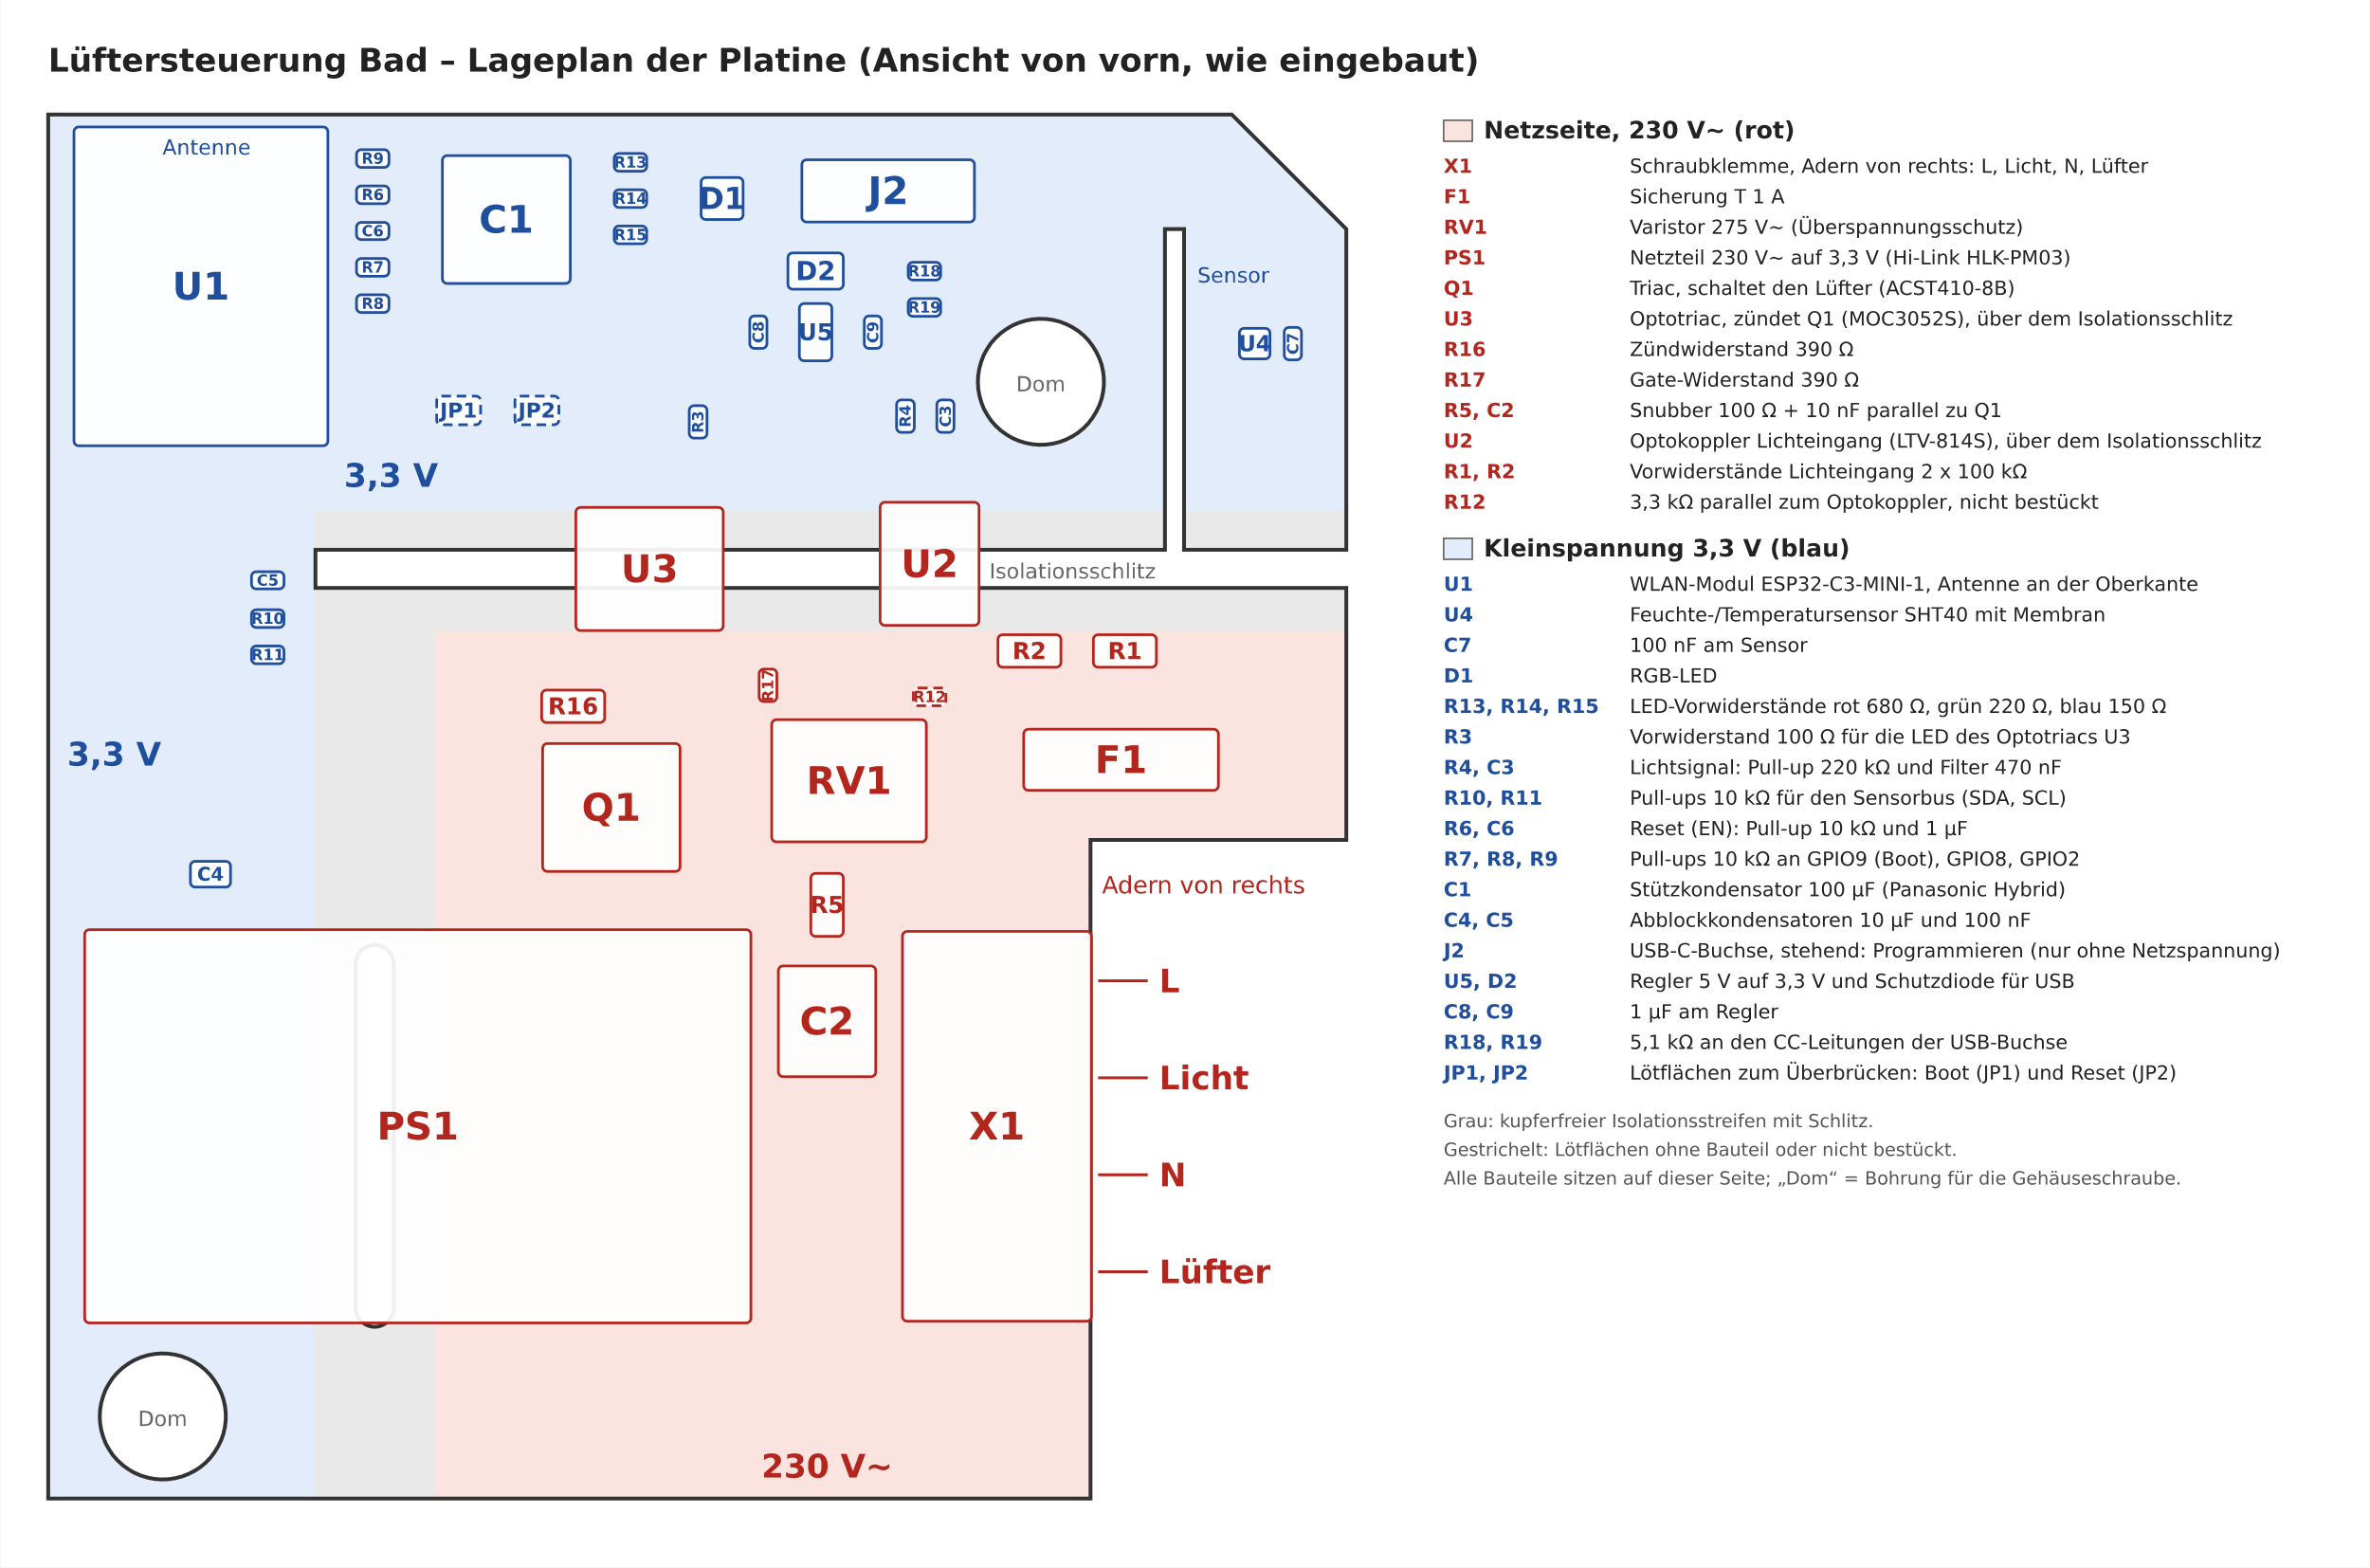
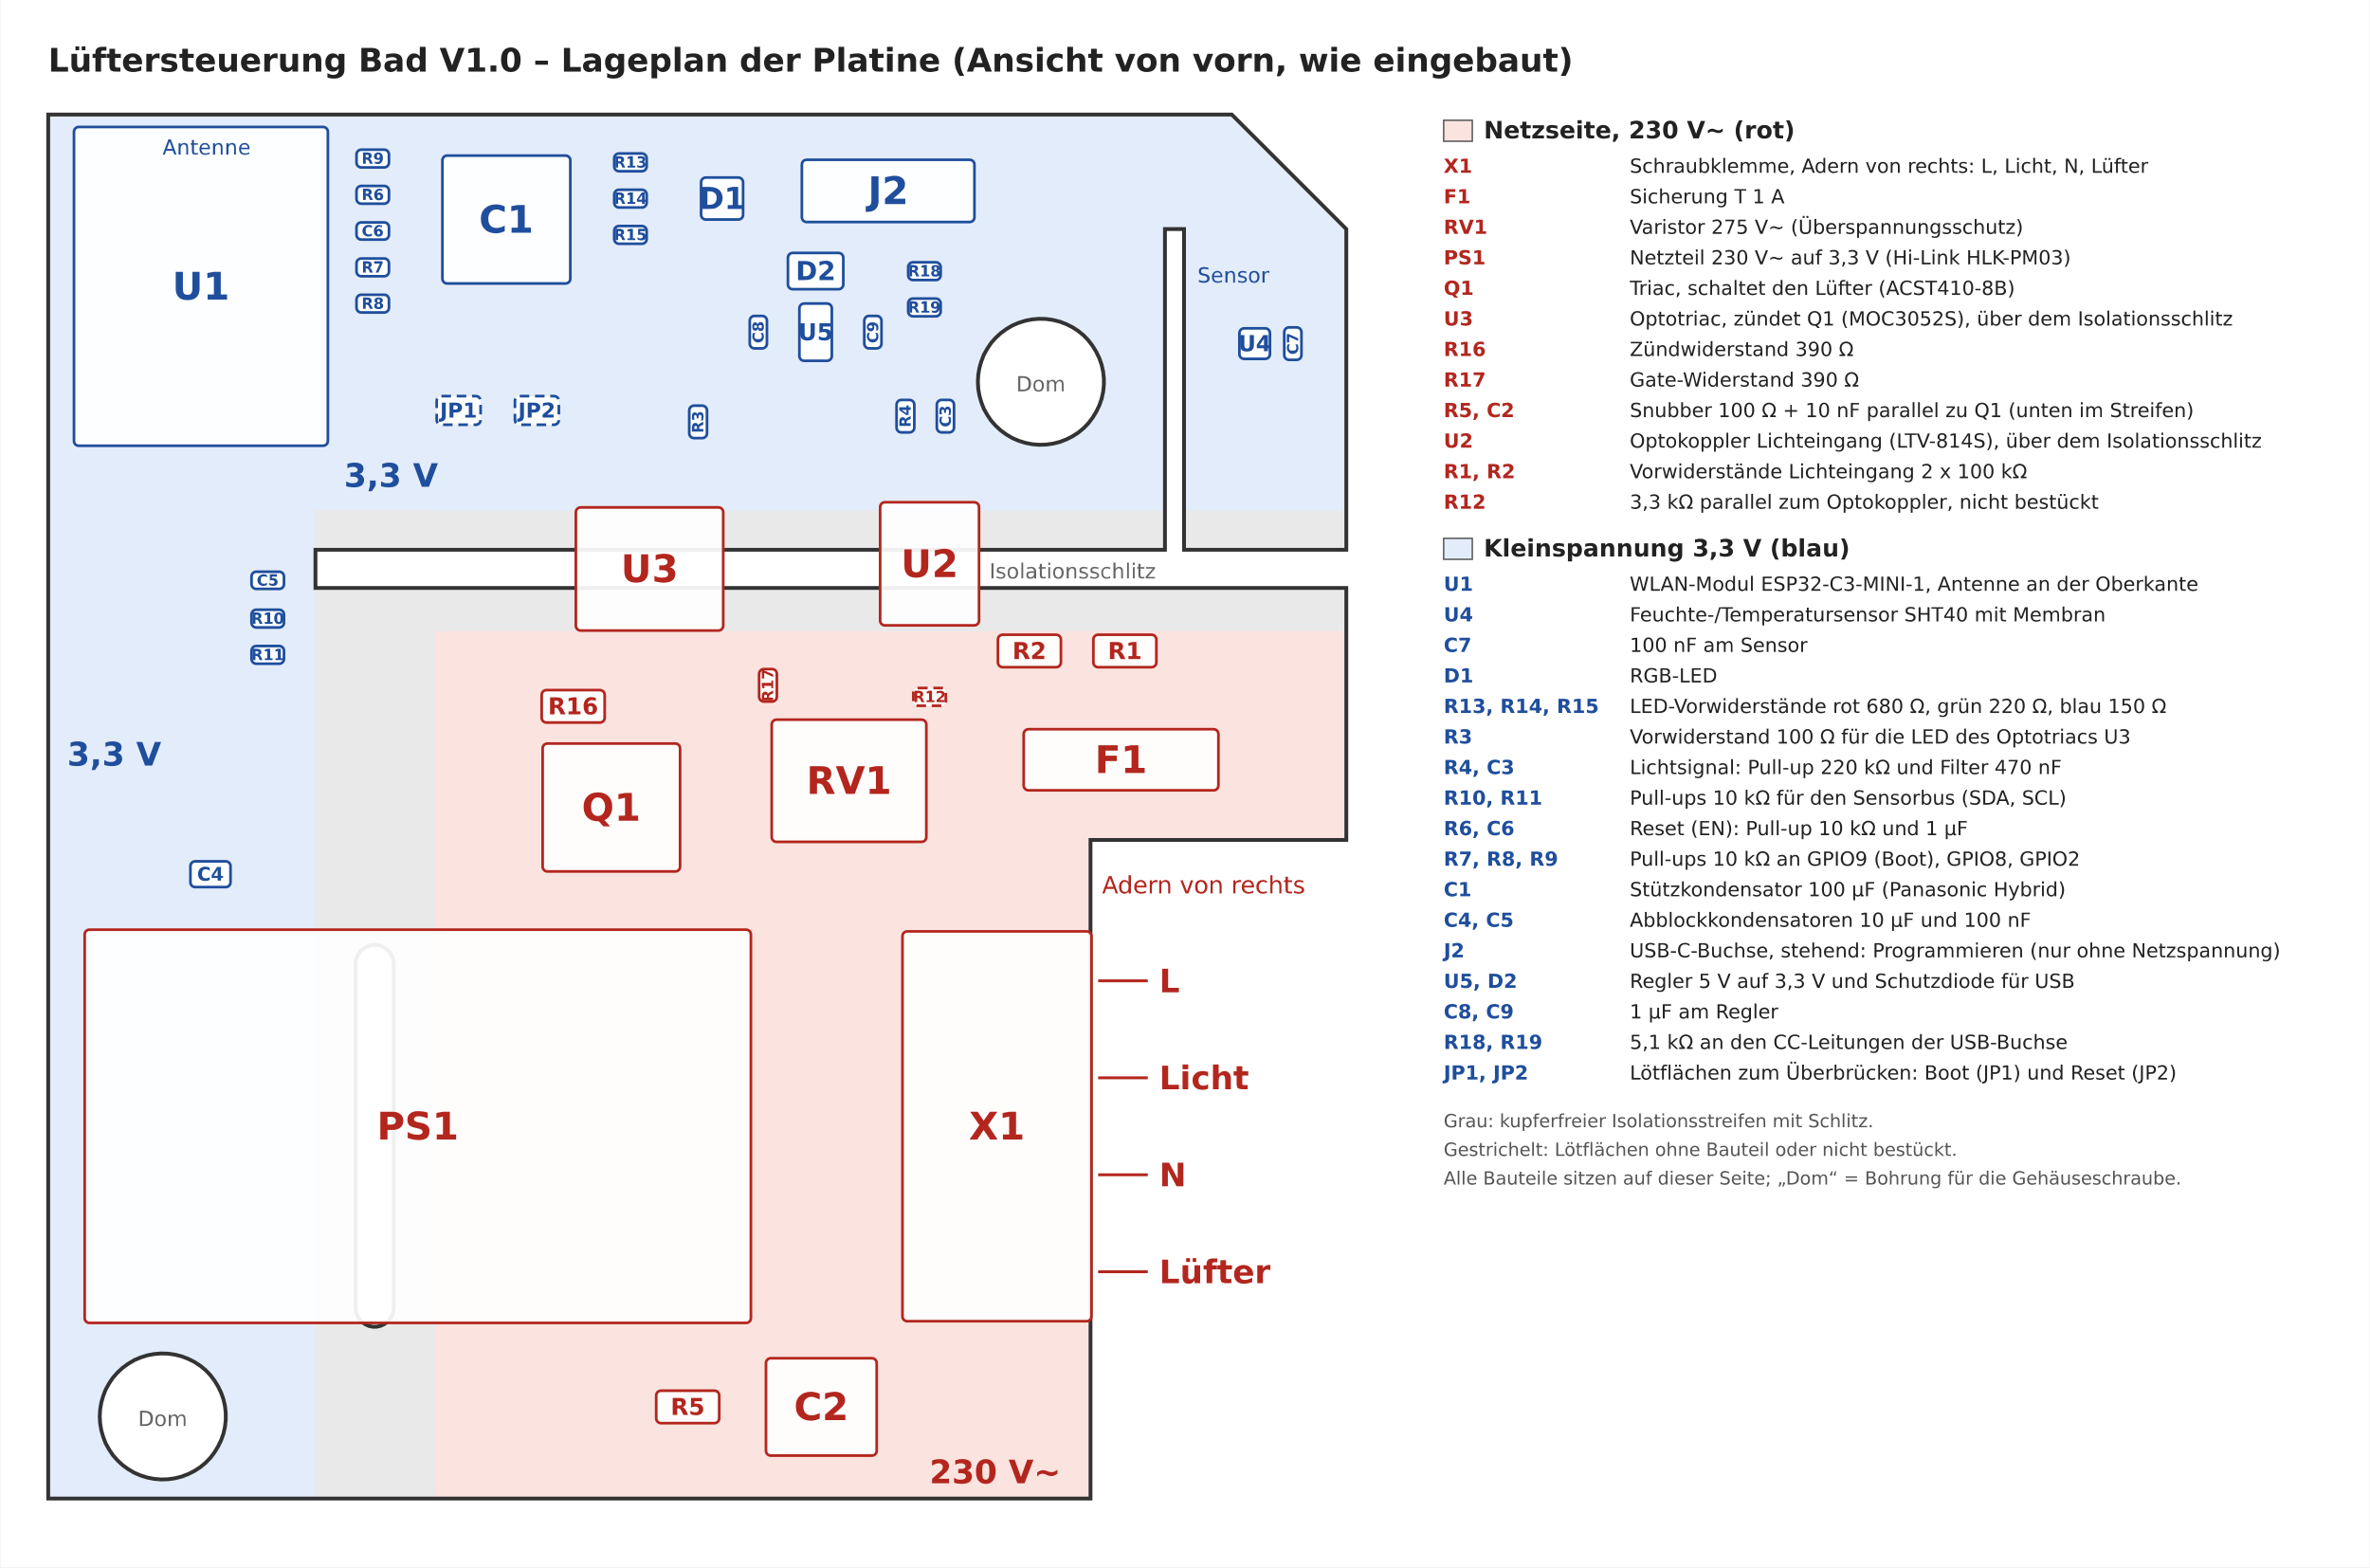
<svg xmlns="http://www.w3.org/2000/svg" viewBox="0 0 248.2 164.2" width="248mm" height="164mm" font-family="DejaVu Sans, Arial, sans-serif">
  <rect width="100%" height="100%" fill="#ffffff" />
-   <text x="5.0" y="7.5" font-size="3.4" font-weight="bold" fill="#222">Lüftersteuerung Bad – Lageplan der Platine (Ansicht von vorn, wie eingebaut)</text>
+   <text x="5.0" y="7.5" font-size="3.4" font-weight="bold" fill="#222">Lüftersteuerung Bad V1.0 – Lageplan der Platine (Ansicht von vorn, wie eingebaut)</text>
  <g transform="translate(5.0 12.0) scale(2.00)">
    <clipPath id="pl">
      <path d="M68.00 6.00 L68.00 22.80 L59.50 22.80 L59.50 6.00 L58.50 6.00 L58.50 22.80 L14.00 22.80 L14.00 24.80 L68.00 24.80 L68.00 38.00 L54.60 38.00 L54.60 72.50 L0.00 72.50 L0.00 0.00 L62.00 0.00 ZM5.55 64.93 L5.19 65.00 L4.84 65.11 L4.51 65.25 L4.19 65.44 L3.90 65.65 L3.63 65.90 L3.39 66.17 L3.19 66.47 L3.01 66.79 L2.88 67.13 L2.78 67.48 L2.72 67.84 L2.70 68.20 L2.72 68.56 L2.78 68.92 L2.88 69.27 L3.01 69.61 L3.19 69.93 L3.39 70.23 L3.63 70.50 L3.90 70.75 L4.19 70.96 L4.51 71.15 L4.84 71.29 L5.19 71.40 L5.55 71.47 L5.91 71.50 L6.27 71.49 L6.63 71.44 L6.99 71.35 L7.33 71.22 L7.65 71.06 L7.96 70.86 L8.24 70.63 L8.49 70.37 L8.71 70.08 L8.90 69.77 L9.06 69.44 L9.18 69.10 L9.26 68.74 L9.30 68.38 L9.30 68.20 L9.30 68.02 L9.26 67.66 L9.18 67.30 L9.06 66.96 L8.90 66.63 L8.71 66.32 L8.49 66.03 L8.24 65.77 L7.96 65.54 L7.65 65.34 L7.33 65.18 L6.99 65.05 L6.63 64.96 L6.27 64.91 L5.91 64.90 ZM16.81 43.54 L16.63 43.62 L16.46 43.73 L16.33 43.86 L16.22 44.03 L16.14 44.21 L16.10 44.40 L16.10 44.50 L16.10 62.50 L16.10 62.60 L16.14 62.79 L16.22 62.97 L16.33 63.14 L16.46 63.27 L16.63 63.38 L16.81 63.46 L17.00 63.50 L17.20 63.50 L17.39 63.46 L17.57 63.38 L17.74 63.27 L17.87 63.14 L17.98 62.97 L18.06 62.79 L18.10 62.60 L18.10 62.50 L18.10 44.50 L18.10 44.40 L18.06 44.21 L17.98 44.03 L17.87 43.86 L17.74 43.73 L17.57 43.62 L17.39 43.54 L17.20 43.50 L17.00 43.50 ZM51.55 10.73 L51.19 10.80 L50.84 10.91 L50.51 11.05 L50.19 11.24 L49.90 11.45 L49.63 11.70 L49.39 11.97 L49.19 12.27 L49.01 12.59 L48.88 12.93 L48.78 13.28 L48.72 13.64 L48.70 14.00 L48.72 14.36 L48.78 14.72 L48.88 15.07 L49.01 15.41 L49.19 15.73 L49.39 16.03 L49.63 16.30 L49.90 16.55 L50.19 16.76 L50.51 16.95 L50.84 17.09 L51.19 17.20 L51.55 17.27 L51.91 17.30 L52.27 17.29 L52.63 17.24 L52.99 17.15 L53.33 17.02 L53.65 16.86 L53.96 16.66 L54.24 16.43 L54.49 16.17 L54.71 15.88 L54.90 15.57 L55.06 15.24 L55.18 14.90 L55.26 14.54 L55.30 14.18 L55.30 14.00 L55.30 13.82 L55.26 13.46 L55.18 13.10 L55.06 12.76 L54.90 12.43 L54.71 12.12 L54.49 11.83 L54.24 11.57 L53.96 11.34 L53.65 11.14 L53.33 10.98 L52.99 10.85 L52.63 10.76 L52.27 10.71 L51.91 10.70 Z" clip-rule="evenodd" />
    </clipPath>
    <g clip-path="url(#pl)">
      <rect x="-5" y="-5" width="300" height="300" fill="#e3ecfa" />
      <rect x="20.25" y="27.05" width="200" height="200" fill="#fbe3df" />
      <rect x="13.95" y="20.75" width="6.30" height="200" fill="#e9e9e9" />
      <rect x="13.95" y="20.75" width="200" height="6.30" fill="#e9e9e9" />
    </g>
    <path d="M68.00 6.00 L68.00 22.80 L59.50 22.80 L59.50 6.00 L58.50 6.00 L58.50 22.80 L14.00 22.80 L14.00 24.80 L68.00 24.80 L68.00 38.00 L54.60 38.00 L54.60 72.50 L0.00 72.50 L0.00 0.00 L62.00 0.00 ZM5.55 64.93 L5.19 65.00 L4.84 65.11 L4.51 65.25 L4.19 65.44 L3.90 65.65 L3.63 65.90 L3.39 66.17 L3.19 66.47 L3.01 66.79 L2.88 67.13 L2.78 67.48 L2.72 67.84 L2.70 68.20 L2.72 68.56 L2.78 68.92 L2.88 69.27 L3.01 69.61 L3.19 69.93 L3.39 70.23 L3.63 70.50 L3.90 70.75 L4.19 70.96 L4.51 71.15 L4.84 71.29 L5.19 71.40 L5.55 71.47 L5.91 71.50 L6.27 71.49 L6.63 71.44 L6.99 71.35 L7.33 71.22 L7.65 71.06 L7.96 70.86 L8.24 70.63 L8.49 70.37 L8.71 70.08 L8.90 69.77 L9.06 69.44 L9.18 69.10 L9.26 68.74 L9.30 68.38 L9.30 68.20 L9.30 68.02 L9.26 67.66 L9.18 67.30 L9.06 66.96 L8.90 66.63 L8.71 66.32 L8.49 66.03 L8.24 65.77 L7.96 65.54 L7.65 65.34 L7.33 65.18 L6.99 65.05 L6.63 64.96 L6.27 64.91 L5.91 64.90 ZM16.81 43.54 L16.63 43.62 L16.46 43.73 L16.33 43.86 L16.22 44.03 L16.14 44.21 L16.10 44.40 L16.10 44.50 L16.10 62.50 L16.10 62.60 L16.14 62.79 L16.22 62.97 L16.33 63.14 L16.46 63.27 L16.63 63.38 L16.81 63.46 L17.00 63.50 L17.20 63.50 L17.39 63.46 L17.57 63.38 L17.74 63.27 L17.87 63.14 L17.98 62.97 L18.06 62.79 L18.10 62.60 L18.10 62.50 L18.10 44.50 L18.10 44.40 L18.06 44.21 L17.98 44.03 L17.87 43.86 L17.74 43.73 L17.57 43.62 L17.39 43.54 L17.20 43.50 L17.00 43.50 ZM51.55 10.73 L51.19 10.80 L50.84 10.91 L50.51 11.05 L50.19 11.24 L49.90 11.45 L49.63 11.70 L49.39 11.97 L49.19 12.27 L49.01 12.59 L48.88 12.93 L48.78 13.28 L48.72 13.64 L48.70 14.00 L48.72 14.36 L48.78 14.72 L48.88 15.07 L49.01 15.41 L49.19 15.73 L49.39 16.03 L49.63 16.30 L49.90 16.55 L50.19 16.76 L50.51 16.95 L50.84 17.09 L51.19 17.20 L51.55 17.27 L51.91 17.30 L52.27 17.29 L52.63 17.24 L52.99 17.15 L53.33 17.02 L53.65 16.86 L53.96 16.66 L54.24 16.43 L54.49 16.17 L54.71 15.88 L54.90 15.57 L55.06 15.24 L55.18 14.90 L55.26 14.54 L55.30 14.18 L55.30 14.00 L55.30 13.82 L55.26 13.46 L55.18 13.10 L55.06 12.76 L54.90 12.43 L54.71 12.12 L54.49 11.83 L54.24 11.57 L53.96 11.34 L53.65 11.14 L53.33 10.98 L52.99 10.85 L52.63 10.76 L52.27 10.71 L51.91 10.70 Z" fill="none" stroke="#333" stroke-width="0.2" fill-rule="evenodd" />
    <rect x="20.65" y="2.15" width="6.70" height="6.70" rx="0.25" fill="#ffffff" fill-opacity="0.92" stroke="#1f4e9c" stroke-width="0.14" />
    <text x="24.00" y="5.50" font-size="2.00" text-anchor="middle" dominant-baseline="central" fill="#1f4e9c" font-weight="bold">C1</text>
-     <rect x="38.25" y="44.60" width="5.10" height="5.80" rx="0.25" fill="#ffffff" fill-opacity="0.92" stroke="#b3261e" stroke-width="0.14" />
-     <text x="40.80" y="47.50" font-size="2.00" text-anchor="middle" dominant-baseline="central" fill="#b3261e" font-weight="bold">C2</text>
+     <rect x="37.60" y="65.15" width="5.80" height="5.10" rx="0.25" fill="#ffffff" fill-opacity="0.92" stroke="#b3261e" stroke-width="0.14" />
+     <text x="40.50" y="67.70" font-size="2.00" text-anchor="middle" dominant-baseline="central" fill="#b3261e" font-weight="bold">C2</text>
    <rect x="46.55" y="14.95" width="0.90" height="1.70" rx="0.25" fill="#ffffff" fill-opacity="0.92" stroke="#1f4e9c" stroke-width="0.14" />
    <text x="47.00" y="15.80" font-size="0.80" text-anchor="middle" dominant-baseline="central" fill="#1f4e9c" font-weight="bold" transform="rotate(-90 47.00 15.80)">C3</text>
    <rect x="7.45" y="39.12" width="2.10" height="1.35" rx="0.25" fill="#ffffff" fill-opacity="0.92" stroke="#1f4e9c" stroke-width="0.14" />
    <text x="8.50" y="39.80" font-size="0.97" text-anchor="middle" dominant-baseline="central" fill="#1f4e9c" font-weight="bold">C4</text>
    <rect x="10.65" y="23.95" width="1.70" height="0.90" rx="0.25" fill="#ffffff" fill-opacity="0.92" stroke="#1f4e9c" stroke-width="0.14" />
    <text x="11.50" y="24.40" font-size="0.80" text-anchor="middle" dominant-baseline="central" fill="#1f4e9c" font-weight="bold">C5</text>
    <rect x="16.15" y="5.65" width="1.70" height="0.90" rx="0.25" fill="#ffffff" fill-opacity="0.92" stroke="#1f4e9c" stroke-width="0.14" />
    <text x="17.00" y="6.10" font-size="0.80" text-anchor="middle" dominant-baseline="central" fill="#1f4e9c" font-weight="bold">C6</text>
    <rect x="64.75" y="11.15" width="0.90" height="1.70" rx="0.25" fill="#ffffff" fill-opacity="0.92" stroke="#1f4e9c" stroke-width="0.14" />
    <text x="65.20" y="12.00" font-size="0.80" text-anchor="middle" dominant-baseline="central" fill="#1f4e9c" font-weight="bold" transform="rotate(-90 65.20 12.00)">C7</text>
    <rect x="36.75" y="10.55" width="0.90" height="1.70" rx="0.25" fill="#ffffff" fill-opacity="0.92" stroke="#1f4e9c" stroke-width="0.14" />
    <text x="37.20" y="11.40" font-size="0.80" text-anchor="middle" dominant-baseline="central" fill="#1f4e9c" font-weight="bold" transform="rotate(-90 37.20 11.40)">C8</text>
    <rect x="42.75" y="10.55" width="0.90" height="1.70" rx="0.25" fill="#ffffff" fill-opacity="0.92" stroke="#1f4e9c" stroke-width="0.14" />
    <text x="43.20" y="11.40" font-size="0.80" text-anchor="middle" dominant-baseline="central" fill="#1f4e9c" font-weight="bold" transform="rotate(-90 43.20 11.40)">C9</text>
    <rect x="34.20" y="3.30" width="2.20" height="2.20" rx="0.25" fill="#ffffff" fill-opacity="0.92" stroke="#1f4e9c" stroke-width="0.14" />
    <text x="35.30" y="4.40" font-size="1.58" text-anchor="middle" dominant-baseline="central" fill="#1f4e9c" font-weight="bold">D1</text>
    <rect x="38.75" y="7.25" width="2.90" height="1.90" rx="0.25" fill="#ffffff" fill-opacity="0.92" stroke="#1f4e9c" stroke-width="0.14" />
    <text x="40.20" y="8.20" font-size="1.37" text-anchor="middle" dominant-baseline="central" fill="#1f4e9c" font-weight="bold">D2</text>
    <rect x="51.10" y="32.20" width="10.20" height="3.20" rx="0.25" fill="#ffffff" fill-opacity="0.92" stroke="#b3261e" stroke-width="0.14" />
    <text x="56.20" y="33.80" font-size="2.00" text-anchor="middle" dominant-baseline="central" fill="#b3261e" font-weight="bold">F1</text>
    <rect x="39.48" y="2.37" width="9.04" height="3.26" rx="0.25" fill="#ffffff" fill-opacity="0.92" stroke="#1f4e9c" stroke-width="0.14" />
    <text x="44.00" y="4.00" font-size="2.00" text-anchor="middle" dominant-baseline="central" fill="#1f4e9c" font-weight="bold">J2</text>
    <rect x="20.35" y="14.75" width="2.30" height="1.50" rx="0.25" fill="#ffffff" fill-opacity="0.92" stroke="#1f4e9c" stroke-width="0.14" stroke-dasharray="0.5 0.3" />
    <text x="21.50" y="15.50" font-size="1.08" text-anchor="middle" dominant-baseline="central" fill="#1f4e9c" font-weight="bold">JP1</text>
    <rect x="24.45" y="14.75" width="2.30" height="1.50" rx="0.25" fill="#ffffff" fill-opacity="0.92" stroke="#1f4e9c" stroke-width="0.14" stroke-dasharray="0.5 0.3" />
    <text x="25.60" y="15.50" font-size="1.08" text-anchor="middle" dominant-baseline="central" fill="#1f4e9c" font-weight="bold">JP2</text>
    <rect x="1.91" y="42.70" width="34.90" height="20.60" rx="0.25" fill="#ffffff" fill-opacity="0.92" stroke="#b3261e" stroke-width="0.14" />
    <text x="19.36" y="53.00" font-size="2.00" text-anchor="middle" dominant-baseline="central" fill="#b3261e" font-weight="bold">PS1</text>
    <rect x="25.90" y="32.95" width="7.20" height="6.70" rx="0.25" fill="#ffffff" fill-opacity="0.92" stroke="#b3261e" stroke-width="0.14" />
    <text x="29.50" y="36.30" font-size="2.00" text-anchor="middle" dominant-baseline="central" fill="#b3261e" font-weight="bold">Q1</text>
    <rect x="54.75" y="27.25" width="3.30" height="1.70" rx="0.25" fill="#ffffff" fill-opacity="0.92" stroke="#b3261e" stroke-width="0.14" />
    <text x="56.40" y="28.10" font-size="1.22" text-anchor="middle" dominant-baseline="central" fill="#b3261e" font-weight="bold">R1</text>
    <rect x="10.65" y="25.94" width="1.70" height="0.93" rx="0.25" fill="#ffffff" fill-opacity="0.92" stroke="#1f4e9c" stroke-width="0.14" />
    <text x="11.50" y="26.40" font-size="0.80" text-anchor="middle" dominant-baseline="central" fill="#1f4e9c" font-weight="bold">R10</text>
    <rect x="10.65" y="27.84" width="1.70" height="0.93" rx="0.25" fill="#ffffff" fill-opacity="0.92" stroke="#1f4e9c" stroke-width="0.14" />
    <text x="11.50" y="28.30" font-size="0.80" text-anchor="middle" dominant-baseline="central" fill="#1f4e9c" font-weight="bold">R11</text>
    <rect x="45.32" y="30.04" width="1.70" height="0.93" rx="0.25" fill="#ffffff" fill-opacity="0.92" stroke="#b3261e" stroke-width="0.14" stroke-dasharray="0.5 0.3" />
    <text x="46.17" y="30.50" font-size="0.80" text-anchor="middle" dominant-baseline="central" fill="#b3261e" font-weight="bold">R12</text>
    <rect x="29.65" y="2.04" width="1.70" height="0.93" rx="0.25" fill="#ffffff" fill-opacity="0.92" stroke="#1f4e9c" stroke-width="0.14" />
    <text x="30.50" y="2.50" font-size="0.80" text-anchor="middle" dominant-baseline="central" fill="#1f4e9c" font-weight="bold">R13</text>
    <rect x="29.65" y="3.94" width="1.70" height="0.93" rx="0.25" fill="#ffffff" fill-opacity="0.92" stroke="#1f4e9c" stroke-width="0.14" />
    <text x="30.50" y="4.40" font-size="0.80" text-anchor="middle" dominant-baseline="central" fill="#1f4e9c" font-weight="bold">R14</text>
    <rect x="29.65" y="5.84" width="1.70" height="0.93" rx="0.25" fill="#ffffff" fill-opacity="0.92" stroke="#1f4e9c" stroke-width="0.14" />
    <text x="30.50" y="6.30" font-size="0.80" text-anchor="middle" dominant-baseline="central" fill="#1f4e9c" font-weight="bold">R15</text>
    <rect x="25.85" y="30.15" width="3.30" height="1.70" rx="0.25" fill="#ffffff" fill-opacity="0.92" stroke="#b3261e" stroke-width="0.14" />
    <text x="27.50" y="31.00" font-size="1.22" text-anchor="middle" dominant-baseline="central" fill="#b3261e" font-weight="bold">R16</text>
    <rect x="37.24" y="29.05" width="0.93" height="1.70" rx="0.25" fill="#ffffff" fill-opacity="0.92" stroke="#b3261e" stroke-width="0.14" />
    <text x="37.70" y="29.90" font-size="0.80" text-anchor="middle" dominant-baseline="central" fill="#b3261e" font-weight="bold" transform="rotate(-90 37.70 29.90)">R17</text>
    <rect x="45.05" y="7.74" width="1.70" height="0.93" rx="0.25" fill="#ffffff" fill-opacity="0.92" stroke="#1f4e9c" stroke-width="0.14" />
    <text x="45.90" y="8.20" font-size="0.80" text-anchor="middle" dominant-baseline="central" fill="#1f4e9c" font-weight="bold">R18</text>
    <rect x="45.05" y="9.64" width="1.70" height="0.93" rx="0.25" fill="#ffffff" fill-opacity="0.92" stroke="#1f4e9c" stroke-width="0.14" />
    <text x="45.90" y="10.10" font-size="0.80" text-anchor="middle" dominant-baseline="central" fill="#1f4e9c" font-weight="bold">R19</text>
    <rect x="49.75" y="27.25" width="3.30" height="1.70" rx="0.25" fill="#ffffff" fill-opacity="0.92" stroke="#b3261e" stroke-width="0.14" />
    <text x="51.40" y="28.10" font-size="1.22" text-anchor="middle" dominant-baseline="central" fill="#b3261e" font-weight="bold">R2</text>
    <rect x="33.58" y="15.25" width="0.93" height="1.70" rx="0.25" fill="#ffffff" fill-opacity="0.92" stroke="#1f4e9c" stroke-width="0.14" />
    <text x="34.04" y="16.10" font-size="0.80" text-anchor="middle" dominant-baseline="central" fill="#1f4e9c" font-weight="bold" transform="rotate(-90 34.04 16.10)">R3</text>
    <rect x="44.44" y="14.95" width="0.93" height="1.70" rx="0.25" fill="#ffffff" fill-opacity="0.92" stroke="#1f4e9c" stroke-width="0.14" />
    <text x="44.90" y="15.80" font-size="0.80" text-anchor="middle" dominant-baseline="central" fill="#1f4e9c" font-weight="bold" transform="rotate(-90 44.90 15.80)">R4</text>
-     <rect x="39.95" y="39.75" width="1.70" height="3.30" rx="0.25" fill="#ffffff" fill-opacity="0.92" stroke="#b3261e" stroke-width="0.14" />
-     <text x="40.80" y="41.40" font-size="1.22" text-anchor="middle" dominant-baseline="central" fill="#b3261e" font-weight="bold">R5</text>
+     <rect x="31.85" y="66.85" width="3.30" height="1.70" rx="0.25" fill="#ffffff" fill-opacity="0.92" stroke="#b3261e" stroke-width="0.14" />
+     <text x="33.50" y="67.70" font-size="1.22" text-anchor="middle" dominant-baseline="central" fill="#b3261e" font-weight="bold">R5</text>
    <rect x="16.15" y="3.74" width="1.70" height="0.93" rx="0.25" fill="#ffffff" fill-opacity="0.92" stroke="#1f4e9c" stroke-width="0.14" />
    <text x="17.00" y="4.20" font-size="0.80" text-anchor="middle" dominant-baseline="central" fill="#1f4e9c" font-weight="bold">R6</text>
    <rect x="16.15" y="7.54" width="1.70" height="0.93" rx="0.25" fill="#ffffff" fill-opacity="0.92" stroke="#1f4e9c" stroke-width="0.14" />
    <text x="17.00" y="8.00" font-size="0.80" text-anchor="middle" dominant-baseline="central" fill="#1f4e9c" font-weight="bold">R7</text>
    <rect x="16.15" y="9.44" width="1.70" height="0.93" rx="0.25" fill="#ffffff" fill-opacity="0.92" stroke="#1f4e9c" stroke-width="0.14" />
    <text x="17.00" y="9.90" font-size="0.80" text-anchor="middle" dominant-baseline="central" fill="#1f4e9c" font-weight="bold">R8</text>
    <rect x="16.15" y="1.84" width="1.70" height="0.93" rx="0.25" fill="#ffffff" fill-opacity="0.92" stroke="#1f4e9c" stroke-width="0.14" />
    <text x="17.00" y="2.30" font-size="0.80" text-anchor="middle" dominant-baseline="central" fill="#1f4e9c" font-weight="bold">R9</text>
    <rect x="37.90" y="31.70" width="8.10" height="6.40" rx="0.25" fill="#ffffff" fill-opacity="0.92" stroke="#b3261e" stroke-width="0.14" />
    <text x="41.95" y="34.90" font-size="2.00" text-anchor="middle" dominant-baseline="central" fill="#b3261e" font-weight="bold">RV1</text>
    <rect x="1.35" y="0.65" width="13.30" height="16.70" rx="0.25" fill="#ffffff" fill-opacity="0.92" stroke="#1f4e9c" stroke-width="0.14" />
    <text x="8.00" y="9.00" font-size="2.00" text-anchor="middle" dominant-baseline="central" fill="#1f4e9c" font-weight="bold">U1</text>
    <rect x="43.58" y="20.31" width="5.18" height="6.45" rx="0.25" fill="#ffffff" fill-opacity="0.92" stroke="#b3261e" stroke-width="0.14" />
    <text x="46.17" y="23.54" font-size="2.00" text-anchor="middle" dominant-baseline="central" fill="#b3261e" font-weight="bold">U2</text>
    <rect x="27.64" y="20.58" width="7.72" height="6.45" rx="0.25" fill="#ffffff" fill-opacity="0.92" stroke="#b3261e" stroke-width="0.14" />
    <text x="31.50" y="23.80" font-size="2.00" text-anchor="middle" dominant-baseline="central" fill="#b3261e" font-weight="bold">U3</text>
    <rect x="62.40" y="11.20" width="1.60" height="1.60" rx="0.25" fill="#ffffff" fill-opacity="0.92" stroke="#1f4e9c" stroke-width="0.14" />
    <text x="63.20" y="12.00" font-size="1.15" text-anchor="middle" dominant-baseline="central" fill="#1f4e9c" font-weight="bold">U4</text>
    <rect x="39.35" y="9.90" width="1.70" height="3.00" rx="0.25" fill="#ffffff" fill-opacity="0.92" stroke="#1f4e9c" stroke-width="0.14" />
    <text x="40.20" y="11.40" font-size="1.22" text-anchor="middle" dominant-baseline="central" fill="#1f4e9c" font-weight="bold">U5</text>
    <rect x="44.75" y="42.79" width="9.90" height="20.42" rx="0.25" fill="#ffffff" fill-opacity="0.92" stroke="#b3261e" stroke-width="0.14" />
    <text x="49.70" y="53.00" font-size="2.00" text-anchor="middle" dominant-baseline="central" fill="#b3261e" font-weight="bold">X1</text>
    <line x1="55.00" y1="60.62" x2="57.60" y2="60.62" stroke="#b3261e" stroke-width="0.15" />
    <text x="58.20" y="61.22" font-size="1.70" text-anchor="start" fill="#b3261e" font-weight="bold">Lüfter</text>
    <line x1="55.00" y1="55.54" x2="57.60" y2="55.54" stroke="#b3261e" stroke-width="0.15" />
    <text x="58.20" y="56.14" font-size="1.70" text-anchor="start" fill="#b3261e" font-weight="bold">N</text>
    <line x1="55.00" y1="50.46" x2="57.60" y2="50.46" stroke="#b3261e" stroke-width="0.15" />
    <text x="58.20" y="51.06" font-size="1.70" text-anchor="start" fill="#b3261e" font-weight="bold">Licht</text>
    <line x1="55.00" y1="45.38" x2="57.60" y2="45.38" stroke="#b3261e" stroke-width="0.15" />
    <text x="58.20" y="45.98" font-size="1.70" text-anchor="start" fill="#b3261e" font-weight="bold">L</text>
    <text x="55.20" y="40.80" font-size="1.25" text-anchor="start" fill="#b3261e">Adern von rechts</text>
-     <text x="40.80" y="71.40" font-size="1.70" text-anchor="middle" fill="#b3261e" font-weight="bold">230 V~</text>
+     <text x="49.60" y="71.70" font-size="1.70" text-anchor="middle" fill="#b3261e" font-weight="bold">230 V~</text>
    <text x="1.00" y="34.10" font-size="1.70" text-anchor="start" fill="#1f4e9c" font-weight="bold">3,3 V</text>
    <text x="15.50" y="19.50" font-size="1.70" text-anchor="start" fill="#1f4e9c" font-weight="bold">3,3 V</text>
    <text x="49.30" y="24.30" font-size="1.10" text-anchor="start" fill="#666">Isolationsschlitz</text>
    <text x="60.20" y="8.80" font-size="1.10" text-anchor="start" fill="#1f4e9c">Sensor</text>
    <text x="8.30" y="2.10" font-size="1.10" text-anchor="middle" fill="#1f4e9c">Antenne</text>
    <text x="6.00" y="68.70" font-size="1.10" text-anchor="middle" fill="#666">Dom</text>
    <text x="52.00" y="14.50" font-size="1.10" text-anchor="middle" fill="#666">Dom</text>
  </g>
  <rect x="151.2" y="12.60" width="3.0" height="2.2" fill="#fbe3df" stroke="#555" stroke-width="0.15" />
  <text x="155.4" y="14.50" font-size="2.5" font-weight="bold" fill="#222">Netzseite, 230 V~ (rot)</text>
  <text x="151.2" y="18.10" font-size="2.05" font-weight="bold" fill="#b3261e">X1</text>
  <text x="170.7" y="18.10" font-size="2.05" fill="#222">Schraubklemme, Adern von rechts: L, Licht, N, Lüfter</text>
  <text x="151.2" y="21.30" font-size="2.05" font-weight="bold" fill="#b3261e">F1</text>
  <text x="170.7" y="21.30" font-size="2.05" fill="#222">Sicherung T 1 A</text>
  <text x="151.2" y="24.50" font-size="2.05" font-weight="bold" fill="#b3261e">RV1</text>
  <text x="170.7" y="24.50" font-size="2.05" fill="#222">Varistor 275 V~ (Überspannungsschutz)</text>
  <text x="151.2" y="27.70" font-size="2.05" font-weight="bold" fill="#b3261e">PS1</text>
  <text x="170.7" y="27.70" font-size="2.05" fill="#222">Netzteil 230 V~ auf 3,3 V (Hi-Link HLK-PM03)</text>
  <text x="151.2" y="30.90" font-size="2.05" font-weight="bold" fill="#b3261e">Q1</text>
  <text x="170.7" y="30.90" font-size="2.05" fill="#222">Triac, schaltet den Lüfter (ACST410-8B)</text>
  <text x="151.2" y="34.10" font-size="2.05" font-weight="bold" fill="#b3261e">U3</text>
  <text x="170.7" y="34.10" font-size="2.05" fill="#222">Optotriac, zündet Q1 (MOC3052S), über dem Isolationsschlitz</text>
  <text x="151.2" y="37.30" font-size="2.05" font-weight="bold" fill="#b3261e">R16</text>
  <text x="170.7" y="37.30" font-size="2.05" fill="#222">Zündwiderstand 390 Ω</text>
  <text x="151.2" y="40.50" font-size="2.05" font-weight="bold" fill="#b3261e">R17</text>
  <text x="170.7" y="40.50" font-size="2.05" fill="#222">Gate-Widerstand 390 Ω</text>
  <text x="151.2" y="43.70" font-size="2.05" font-weight="bold" fill="#b3261e">R5, C2</text>
-   <text x="170.7" y="43.70" font-size="2.05" fill="#222">Snubber 100 Ω + 10 nF parallel zu Q1</text>
+   <text x="170.7" y="43.70" font-size="2.05" fill="#222">Snubber 100 Ω + 10 nF parallel zu Q1 (unten im Streifen)</text>
  <text x="151.2" y="46.90" font-size="2.05" font-weight="bold" fill="#b3261e">U2</text>
  <text x="170.7" y="46.90" font-size="2.05" fill="#222">Optokoppler Lichteingang (LTV-814S), über dem Isolationsschlitz</text>
  <text x="151.2" y="50.10" font-size="2.05" font-weight="bold" fill="#b3261e">R1, R2</text>
  <text x="170.7" y="50.10" font-size="2.05" fill="#222">Vorwiderstände Lichteingang 2 x 100 kΩ</text>
  <text x="151.2" y="53.30" font-size="2.05" font-weight="bold" fill="#b3261e">R12</text>
  <text x="170.7" y="53.30" font-size="2.05" fill="#222">3,3 kΩ parallel zum Optokoppler, nicht bestückt</text>
  <rect x="151.2" y="56.40" width="3.0" height="2.2" fill="#e3ecfa" stroke="#555" stroke-width="0.15" />
  <text x="155.4" y="58.30" font-size="2.5" font-weight="bold" fill="#222">Kleinspannung 3,3 V (blau)</text>
  <text x="151.2" y="61.90" font-size="2.05" font-weight="bold" fill="#1f4e9c">U1</text>
  <text x="170.7" y="61.90" font-size="2.05" fill="#222">WLAN-Modul ESP32-C3-MINI-1, Antenne an der Oberkante</text>
  <text x="151.2" y="65.10" font-size="2.05" font-weight="bold" fill="#1f4e9c">U4</text>
  <text x="170.7" y="65.10" font-size="2.05" fill="#222">Feuchte-/Temperatursensor SHT40 mit Membran</text>
  <text x="151.2" y="68.30" font-size="2.05" font-weight="bold" fill="#1f4e9c">C7</text>
  <text x="170.7" y="68.30" font-size="2.05" fill="#222">100 nF am Sensor</text>
  <text x="151.2" y="71.50" font-size="2.05" font-weight="bold" fill="#1f4e9c">D1</text>
  <text x="170.7" y="71.50" font-size="2.05" fill="#222">RGB-LED</text>
  <text x="151.2" y="74.70" font-size="2.05" font-weight="bold" fill="#1f4e9c">R13, R14, R15</text>
  <text x="170.7" y="74.70" font-size="2.05" fill="#222">LED-Vorwiderstände rot 680 Ω, grün 220 Ω, blau 150 Ω</text>
  <text x="151.2" y="77.90" font-size="2.05" font-weight="bold" fill="#1f4e9c">R3</text>
  <text x="170.7" y="77.90" font-size="2.05" fill="#222">Vorwiderstand 100 Ω für die LED des Optotriacs U3</text>
  <text x="151.2" y="81.10" font-size="2.05" font-weight="bold" fill="#1f4e9c">R4, C3</text>
  <text x="170.7" y="81.10" font-size="2.05" fill="#222">Lichtsignal: Pull-up 220 kΩ und Filter 470 nF</text>
  <text x="151.2" y="84.30" font-size="2.05" font-weight="bold" fill="#1f4e9c">R10, R11</text>
  <text x="170.7" y="84.30" font-size="2.05" fill="#222">Pull-ups 10 kΩ für den Sensorbus (SDA, SCL)</text>
  <text x="151.2" y="87.50" font-size="2.05" font-weight="bold" fill="#1f4e9c">R6, C6</text>
  <text x="170.7" y="87.50" font-size="2.05" fill="#222">Reset (EN): Pull-up 10 kΩ und 1 µF</text>
  <text x="151.2" y="90.70" font-size="2.05" font-weight="bold" fill="#1f4e9c">R7, R8, R9</text>
  <text x="170.7" y="90.70" font-size="2.05" fill="#222">Pull-ups 10 kΩ an GPIO9 (Boot), GPIO8, GPIO2</text>
  <text x="151.2" y="93.90" font-size="2.05" font-weight="bold" fill="#1f4e9c">C1</text>
  <text x="170.7" y="93.90" font-size="2.05" fill="#222">Stützkondensator 100 µF (Panasonic Hybrid)</text>
  <text x="151.2" y="97.10" font-size="2.05" font-weight="bold" fill="#1f4e9c">C4, C5</text>
  <text x="170.7" y="97.10" font-size="2.05" fill="#222">Abblockkondensatoren 10 µF und 100 nF</text>
  <text x="151.2" y="100.30" font-size="2.05" font-weight="bold" fill="#1f4e9c">J2</text>
  <text x="170.7" y="100.30" font-size="2.05" fill="#222">USB-C-Buchse, stehend: Programmieren (nur ohne Netzspannung)</text>
  <text x="151.2" y="103.50" font-size="2.05" font-weight="bold" fill="#1f4e9c">U5, D2</text>
  <text x="170.7" y="103.50" font-size="2.05" fill="#222">Regler 5 V auf 3,3 V und Schutzdiode für USB</text>
  <text x="151.2" y="106.70" font-size="2.05" font-weight="bold" fill="#1f4e9c">C8, C9</text>
  <text x="170.7" y="106.70" font-size="2.05" fill="#222">1 µF am Regler</text>
  <text x="151.2" y="109.90" font-size="2.05" font-weight="bold" fill="#1f4e9c">R18, R19</text>
  <text x="170.7" y="109.90" font-size="2.05" fill="#222">5,1 kΩ an den CC-Leitungen der USB-Buchse</text>
  <text x="151.2" y="113.10" font-size="2.05" font-weight="bold" fill="#1f4e9c">JP1, JP2</text>
  <text x="170.7" y="113.10" font-size="2.05" fill="#222">Lötflächen zum Überbrücken: Boot (JP1) und Reset (JP2)</text>
  <text x="151.2" y="118.10" font-size="1.9" fill="#555">Grau: kupferfreier Isolationsstreifen mit Schlitz.</text>
  <text x="151.2" y="121.10" font-size="1.9" fill="#555">Gestrichelt: Lötflächen ohne Bauteil oder nicht bestückt.</text>
  <text x="151.2" y="124.10" font-size="1.9" fill="#555">Alle Bauteile sitzen auf dieser Seite; „Dom“ = Bohrung für die Gehäuseschraube.</text>
</svg>
